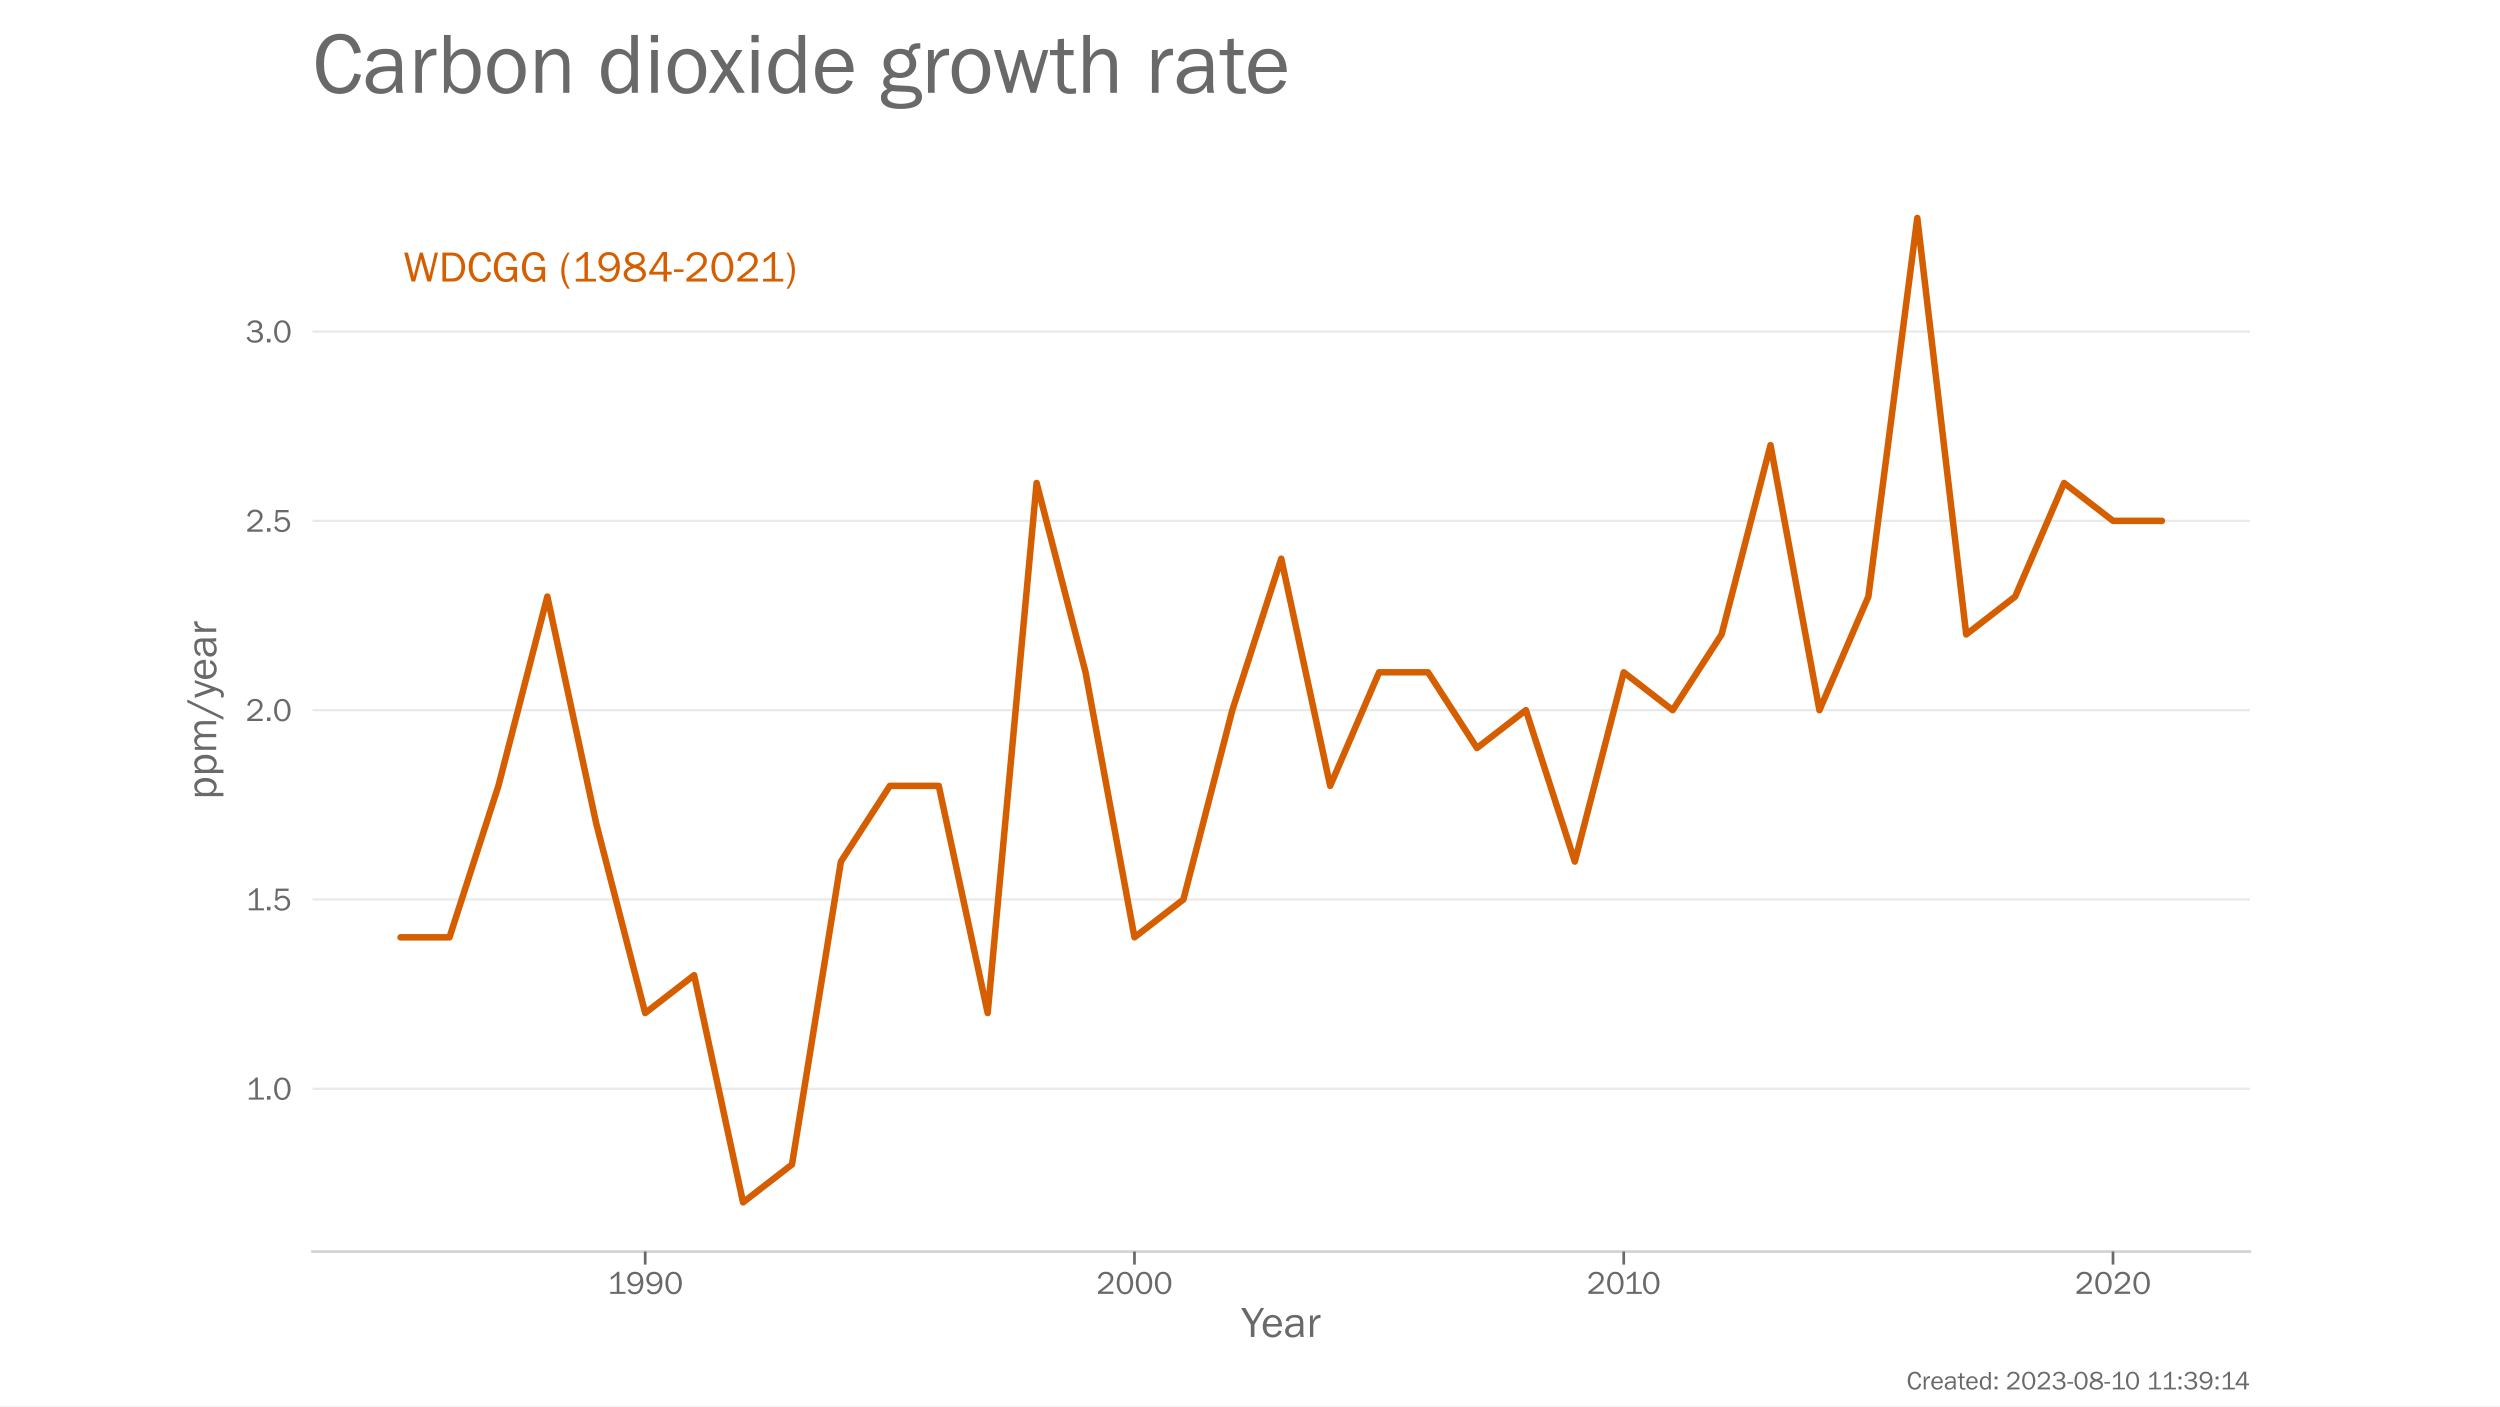
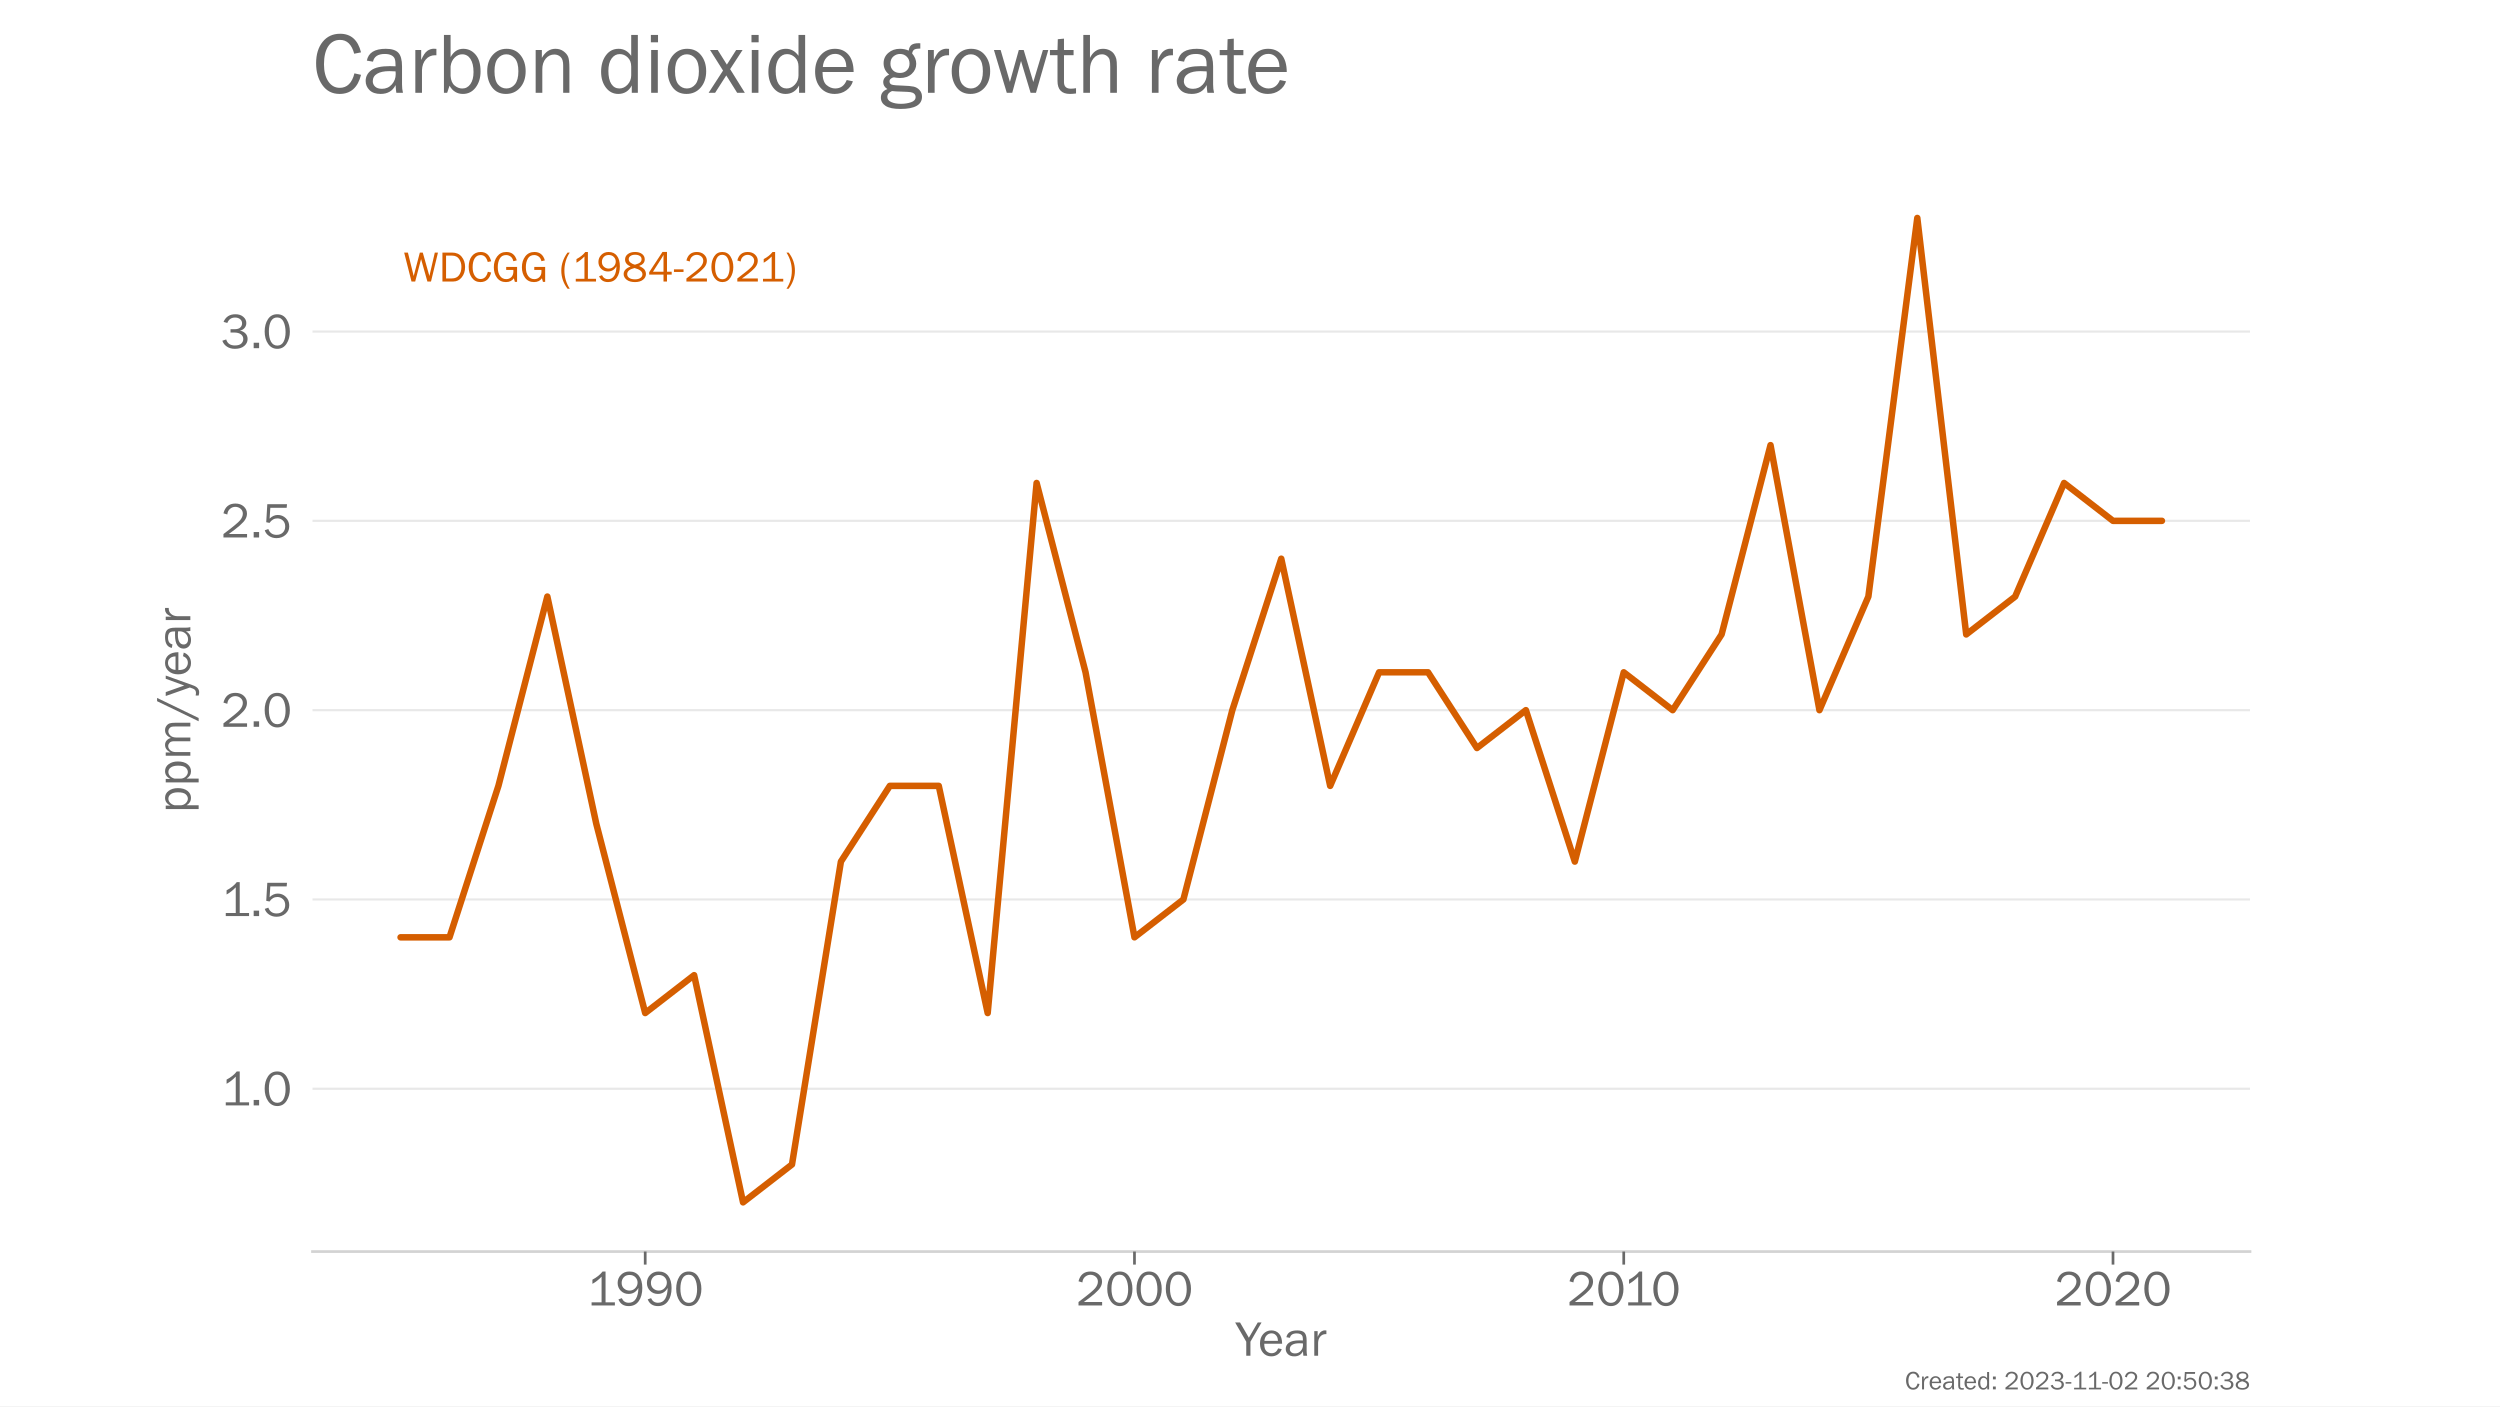
<svg xmlns="http://www.w3.org/2000/svg" xmlns:xlink="http://www.w3.org/1999/xlink" height="648pt" version="1.1" viewBox="0 0 1152 648" width="1152pt">
  <defs>
    <style type="text/css">*{stroke-linecap:butt;stroke-linejoin:round;}</style>
  </defs>
  <g id="figure_1">
    <g id="patch_1">
      <path d="M 0 648  L 1152 648  L 1152 0  L 0 0  z " style="fill:#ffffff;" />
    </g>
    <g id="axes_1">
      <g id="patch_2">
        <path d="M 144 576.72  L 1036.8 576.72  L 1036.8 77.76  L 144 77.76  z " style="fill:none;" />
      </g>
      <g id="patch_3">
        <path d="M 144 576.72  L 1036.8 576.72  " style="fill:none;stroke:#d3d3d3;stroke-linecap:square;stroke-linejoin:miter;stroke-width:1.25;" />
      </g>
      <g id="matplotlib.axis_1">
        <g id="xtick_1">
          <g id="line2d_1">
            <defs>
-               <path d="M 0 0  L 0 6  " id="m6c7026ddde" style="stroke:#696969;stroke-width:1.25;" />
+               <path d="M 0 0  L 0 6  " id="m2fbeb060cd" style="stroke:#696969;stroke-width:1.25;" />
            </defs>
            <g>
-               <use style="fill:#696969;stroke:#696969;stroke-width:1.25;" x="297.309" xlink:href="#m6c7026ddde" y="576.72" />
+               <use style="fill:#696969;stroke:#696969;stroke-width:1.25;" x="297.309" xlink:href="#m2fbeb060cd" y="576.72" />
            </g>
          </g>
          <g id="text_1">
-             <g style="fill:#696969;" transform="translate(279.82 596.2184)scale(0.15 -0.15)">
+             <g style="fill:#696969;" transform="translate(270.4925 601.5509)scale(0.23 -0.23)">
              <defs>
                <path d="M 55.859 6.203  L 55.859 0  L 9.188 0  L 9.188 6.203  L 29.203 6.203  L 29.203 57.672  Q 20.359 48.438 10.844 43.266  L 10.844 51.656  Q 23.969 58.547 31.203 68.016  L 37.156 68.016  L 37.156 6.203  z " id="FranklinGothic-Book-49" />
                <path d="M 5.719 12.156  L 12.406 14.594  Q 16.547 5.375 26.375 5.375  Q 35.891 5.375 40.703 13.375  Q 45.516 21.391 45.656 35.109  Q 39.109 23.094 25.984 23.094  Q 16.703 23.094 10.406 29.422  Q 4.109 35.75 4.109 45.062  Q 4.109 54.547 10.719 61.281  Q 17.328 68.016 27.594 68.016  Q 40.141 68.016 46.828 59.203  Q 53.516 50.391 53.516 34.969  Q 53.516 18.75 46.438 8.719  Q 39.359 -1.312 26.266 -1.312  Q 10.984 -1.312 5.719 12.156  z M 27.828 29.781  Q 34.719 29.781 39.375 34.594  Q 44.047 39.406 44.047 45.844  Q 44.047 52.094 39.625 56.578  Q 35.203 61.078 27.984 61.078  Q 20.656 61.078 16.406 56.469  Q 12.156 51.859 12.156 45.219  Q 12.156 38.094 16.859 33.938  Q 21.578 29.781 27.828 29.781  z " id="FranklinGothic-Book-57" />
                <path d="M 29.391 -1.312  Q 17.875 -1.312 10.984 8.672  Q 4.109 18.656 4.109 33.453  Q 4.109 48 10.641 58  Q 17.188 68.016 29.156 68.016  Q 41.656 68.016 48.125 57.562  Q 54.594 47.125 54.594 33.062  Q 54.594 19.281 47.953 8.984  Q 41.312 -1.312 29.391 -1.312  z M 29.438 5.219  Q 37.891 5.219 41.938 12.859  Q 46 20.516 46 32.078  Q 46 44.734 41.844 53.125  Q 37.703 61.531 29.047 61.531  Q 20.703 61.531 16.625 53.859  Q 12.547 46.188 12.547 33.688  Q 12.547 20.703 16.844 12.953  Q 21.141 5.219 29.438 5.219  z " id="FranklinGothic-Book-48" />
              </defs>
              <use xlink:href="#FranklinGothic-Book-49" />
              <use x="57.268" xlink:href="#FranklinGothic-Book-57" />
              <use x="115.91" xlink:href="#FranklinGothic-Book-57" />
              <use x="174.553" xlink:href="#FranklinGothic-Book-48" />
            </g>
          </g>
        </g>
        <g id="xtick_2">
          <g id="line2d_2">
            <g>
-               <use style="fill:#696969;stroke:#696969;stroke-width:1.25;" x="522.764" xlink:href="#m6c7026ddde" y="576.72" />
+               <use style="fill:#696969;stroke:#696969;stroke-width:1.25;" x="522.764" xlink:href="#m2fbeb060cd" y="576.72" />
            </g>
          </g>
          <g id="text_2">
-             <g style="fill:#696969;" transform="translate(505.1714 596.2184)scale(0.15 -0.15)">
+             <g style="fill:#696969;" transform="translate(495.7889 601.5509)scale(0.23 -0.23)">
              <defs>
                <path d="M 52.484 6.938  L 52.484 0  L 5.172 0  L 5.172 6.938  Q 33.203 27.938 38.594 34.594  Q 44 41.266 44 47.797  Q 44 53.906 39.453 57.656  Q 34.906 61.422 29 61.422  Q 22.906 61.422 18.219 57.297  Q 13.531 53.172 12.938 46.094  L 5.172 48.438  Q 10.062 68.016 29.109 68.016  Q 39.406 68.016 45.844 62.156  Q 52.297 56.297 52.297 47.859  Q 52.297 42.047 49.234 36.672  Q 46.188 31.297 37.688 23.828  Q 29.203 16.359 15.719 6.938  z " id="FranklinGothic-Book-50" />
              </defs>
              <use xlink:href="#FranklinGothic-Book-50" />
              <use x="58.643" xlink:href="#FranklinGothic-Book-48" />
              <use x="117.285" xlink:href="#FranklinGothic-Book-48" />
              <use x="175.928" xlink:href="#FranklinGothic-Book-48" />
            </g>
          </g>
        </g>
        <g id="xtick_3">
          <g id="line2d_3">
            <g>
-               <use style="fill:#696969;stroke:#696969;stroke-width:1.25;" x="748.218" xlink:href="#m6c7026ddde" y="576.72" />
+               <use style="fill:#696969;stroke:#696969;stroke-width:1.25;" x="748.218" xlink:href="#m2fbeb060cd" y="576.72" />
            </g>
          </g>
          <g id="text_3">
-             <g style="fill:#696969;" transform="translate(731.151 596.2184)scale(0.15 -0.15)">
+             <g style="fill:#696969;" transform="translate(722.0485 601.5509)scale(0.23 -0.23)">
              <use xlink:href="#FranklinGothic-Book-50" />
              <use x="58.643" xlink:href="#FranklinGothic-Book-48" />
              <use x="113.535" xlink:href="#FranklinGothic-Book-49" />
              <use x="168.928" xlink:href="#FranklinGothic-Book-48" />
            </g>
          </g>
        </g>
        <g id="xtick_4">
          <g id="line2d_4">
            <g>
-               <use style="fill:#696969;stroke:#696969;stroke-width:1.25;" x="973.673" xlink:href="#m6c7026ddde" y="576.72" />
+               <use style="fill:#696969;stroke:#696969;stroke-width:1.25;" x="973.673" xlink:href="#m2fbeb060cd" y="576.72" />
            </g>
          </g>
          <g id="text_4">
-             <g style="fill:#696969;" transform="translate(956.0805 596.2184)scale(0.15 -0.15)">
+             <g style="fill:#696969;" transform="translate(946.698 601.5509)scale(0.23 -0.23)">
              <use xlink:href="#FranklinGothic-Book-50" />
              <use x="58.643" xlink:href="#FranklinGothic-Book-48" />
              <use x="117.285" xlink:href="#FranklinGothic-Book-50" />
              <use x="175.928" xlink:href="#FranklinGothic-Book-48" />
            </g>
          </g>
        </g>
        <g id="text_5">
-           <g style="fill:#696969;" transform="translate(572.1094 616.0481)scale(0.2 -0.2)">
+           <g style="fill:#696969;" transform="translate(569.3658 624.7128)scale(0.23 -0.23)">
            <defs>
              <path d="M 52 66.656  L 29.688 28.031  L 29.688 0  L 21.344 0  L 21.344 28.031  L -0.984 66.656  L 8.844 66.656  L 26.562 35.984  L 44.391 66.656  z " id="FranklinGothic-Book-89" />
              <path d="M 40.234 14.703  L 47.359 13.234  Q 45.406 6.938 39.734 2.812  Q 34.078 -1.312 26.422 -1.312  Q 16.312 -1.312 10.062 5.781  Q 3.812 12.891 3.812 24.422  Q 3.812 36.188 10.297 43.438  Q 16.797 50.688 26.609 50.688  Q 36.281 50.688 42.156 44  Q 48.047 37.312 48.188 23.969  L 12.359 23.969  Q 12.359 12.797 17.047 8.891  Q 21.734 4.984 26.953 4.984  Q 36.375 4.984 40.234 14.703  z M 39.797 29.688  Q 39.703 33.844 38.422 37.062  Q 37.156 40.281 34.125 42.547  Q 31.109 44.828 26.859 44.828  Q 21.141 44.828 17.156 40.719  Q 13.188 36.625 12.703 29.688  z " id="FranklinGothic-Book-101" />
              <path d="M 46.297 0  L 38.672 0  Q 38.234 2.344 37.797 8.891  Q 32.719 -1.312 20.516 -1.312  Q 12.203 -1.312 7.766 3.078  Q 3.328 7.469 3.328 13.625  Q 3.328 21.094 9.672 25.906  Q 16.016 30.719 31.25 30.719  Q 33.297 30.719 37.797 30.516  Q 37.797 36.375 36.891 38.984  Q 35.984 41.609 33.047 43.172  Q 30.125 44.734 25.344 44.734  Q 13.672 44.734 11.766 35.844  L 4.688 37.062  Q 7.281 50.688 26.469 50.688  Q 36.672 50.688 40.938 46.172  Q 45.219 41.656 45.219 30.516  L 45.219 9.578  Q 45.219 4.344 46.297 0  z M 37.797 24.656  Q 33.109 24.953 30.672 24.953  Q 21.578 24.953 16.547 21.969  Q 11.531 19 11.531 13.281  Q 11.531 9.672 14.234 7.125  Q 16.938 4.594 22.078 4.594  Q 29 4.594 33.469 9.625  Q 37.938 14.656 37.938 21.438  Q 37.938 22.797 37.797 24.656  z " id="FranklinGothic-Book-97" />
              <path d="M 15.328 0  L 7.672 0  L 7.672 49.312  L 14.406 49.312  L 14.406 37.797  Q 17.969 45.953 21.547 48.359  Q 25.141 50.781 28.906 50.781  Q 30.078 50.781 31.938 50.594  L 31.938 43.266  L 30.375 43.266  Q 24.031 43.266 19.828 38.531  Q 15.625 33.797 15.328 26.078  z " id="FranklinGothic-Book-114" />
            </defs>
            <use xlink:href="#FranklinGothic-Book-89" />
            <use x="45.025" xlink:href="#FranklinGothic-Book-101" />
            <use x="97.076" xlink:href="#FranklinGothic-Book-97" />
            <use x="149.957" xlink:href="#FranklinGothic-Book-114" />
          </g>
        </g>
      </g>
      <g id="matplotlib.axis_2">
        <g id="ytick_1">
          <g id="line2d_5">
-             <path clip-path="url(#pec2e28d13a)" d="M 144 501.702  L 1036.8 501.702  " style="fill:none;stroke:#d3d3d3;stroke-linecap:round;stroke-opacity:0.5;" />
+             <path clip-path="url(#p2832583b76)" d="M 144 501.702  L 1036.8 501.702  " style="fill:none;stroke:#d3d3d3;stroke-linecap:round;stroke-opacity:0.5;" />
          </g>
          <g id="text_6">
-             <g style="fill:#696969;" transform="translate(113.2516 506.7008)scale(0.15 -0.15)">
+             <g style="fill:#696969;" transform="translate(101.9191 509.367)scale(0.23 -0.23)">
              <defs>
                <path d="M 17.969 10.938  L 17.969 0  L 7.078 0  L 7.078 10.938  z " id="FranklinGothic-Book-46" />
              </defs>
              <use xlink:href="#FranklinGothic-Book-49" />
              <use x="58.018" xlink:href="#FranklinGothic-Book-46" />
              <use x="83.018" xlink:href="#FranklinGothic-Book-48" />
            </g>
          </g>
        </g>
        <g id="ytick_2">
          <g id="line2d_6">
-             <path clip-path="url(#pec2e28d13a)" d="M 144 414.471  L 1036.8 414.471  " style="fill:none;stroke:#d3d3d3;stroke-linecap:round;stroke-opacity:0.5;" />
+             <path clip-path="url(#p2832583b76)" d="M 144 414.471  L 1036.8 414.471  " style="fill:none;stroke:#d3d3d3;stroke-linecap:round;stroke-opacity:0.5;" />
          </g>
          <g id="text_7">
-             <g style="fill:#696969;" transform="translate(113.2516 419.47)scale(0.15 -0.15)">
+             <g style="fill:#696969;" transform="translate(101.9191 422.1362)scale(0.23 -0.23)">
              <defs>
                <path d="M 48.875 66.656  L 48.188 59.469  L 15.438 59.469  L 14.016 37.844  Q 21.438 45.125 30.328 45.125  Q 39.703 45.125 46.516 38.625  Q 53.328 32.125 53.328 22.016  Q 53.328 11.766 45.922 5.219  Q 38.531 -1.312 27.828 -1.312  Q 19.438 -1.312 12.891 3.078  Q 6.344 7.469 4.297 14.453  L 11.422 16.891  Q 15.828 5.281 27.938 5.281  Q 35.891 5.281 40.578 9.984  Q 45.266 14.703 45.266 22.016  Q 45.266 29.688 40.625 33.984  Q 35.984 38.281 29.5 38.281  Q 20.016 38.281 13.812 29.203  L 7.234 30.609  L 9.375 66.656  z " id="FranklinGothic-Book-53" />
              </defs>
              <use xlink:href="#FranklinGothic-Book-49" />
              <use x="58.018" xlink:href="#FranklinGothic-Book-46" />
              <use x="83.018" xlink:href="#FranklinGothic-Book-53" />
            </g>
          </g>
        </g>
        <g id="ytick_3">
          <g id="line2d_7">
-             <path clip-path="url(#pec2e28d13a)" d="M 144 327.24  L 1036.8 327.24  " style="fill:none;stroke:#d3d3d3;stroke-linecap:round;stroke-opacity:0.5;" />
+             <path clip-path="url(#p2832583b76)" d="M 144 327.24  L 1036.8 327.24  " style="fill:none;stroke:#d3d3d3;stroke-linecap:round;stroke-opacity:0.5;" />
          </g>
          <g id="text_8">
-             <g style="fill:#696969;" transform="translate(113.1578 332.2392)scale(0.15 -0.15)">
+             <g style="fill:#696969;" transform="translate(101.7753 334.9055)scale(0.23 -0.23)">
              <use xlink:href="#FranklinGothic-Book-50" />
              <use x="58.643" xlink:href="#FranklinGothic-Book-46" />
              <use x="83.643" xlink:href="#FranklinGothic-Book-48" />
            </g>
          </g>
        </g>
        <g id="ytick_4">
          <g id="line2d_8">
-             <path clip-path="url(#pec2e28d13a)" d="M 144 240.009  L 1036.8 240.009  " style="fill:none;stroke:#d3d3d3;stroke-linecap:round;stroke-opacity:0.5;" />
+             <path clip-path="url(#p2832583b76)" d="M 144 240.009  L 1036.8 240.009  " style="fill:none;stroke:#d3d3d3;stroke-linecap:round;stroke-opacity:0.5;" />
          </g>
          <g id="text_9">
-             <g style="fill:#696969;" transform="translate(113.1578 245.0085)scale(0.15 -0.15)">
+             <g style="fill:#696969;" transform="translate(101.7753 247.6747)scale(0.23 -0.23)">
              <use xlink:href="#FranklinGothic-Book-50" />
              <use x="58.643" xlink:href="#FranklinGothic-Book-46" />
              <use x="83.643" xlink:href="#FranklinGothic-Book-53" />
            </g>
          </g>
        </g>
        <g id="ytick_5">
          <g id="line2d_9">
-             <path clip-path="url(#pec2e28d13a)" d="M 144 152.778  L 1036.8 152.778  " style="fill:none;stroke:#d3d3d3;stroke-linecap:round;stroke-opacity:0.5;" />
+             <path clip-path="url(#p2832583b76)" d="M 144 152.778  L 1036.8 152.778  " style="fill:none;stroke:#d3d3d3;stroke-linecap:round;stroke-opacity:0.5;" />
          </g>
          <g id="text_10">
-             <g style="fill:#696969;" transform="translate(113.1578 157.7777)scale(0.15 -0.15)">
+             <g style="fill:#696969;" transform="translate(101.7753 160.4439)scale(0.23 -0.23)">
              <defs>
                <path d="M 19.344 31.344  L 19.344 37.984  L 26.953 37.984  Q 35.297 37.984 38.891 41.406  Q 42.484 44.828 42.484 49.703  Q 42.484 55.078 38.469 58.219  Q 34.469 61.375 28.422 61.375  Q 17.188 61.375 12.891 50.531  L 5.375 52.688  Q 11.812 68.016 29.203 68.016  Q 38.969 68.016 44.969 62.812  Q 50.984 57.625 50.984 50.297  Q 50.984 44.625 47.359 40.406  Q 43.75 36.188 38.094 35.109  Q 44.438 34.188 49 29.781  Q 53.562 25.391 53.562 18.406  Q 53.562 10.062 46.766 4.375  Q 39.984 -1.312 28.172 -1.312  Q 18.797 -1.312 12.125 3.125  Q 5.469 7.562 2.938 14.938  L 10.688 17.531  Q 14.203 5.469 28.031 5.469  Q 37.016 5.469 40.938 9.297  Q 44.875 13.141 44.875 18.453  Q 44.875 24.219 40.156 27.781  Q 35.453 31.344 26.953 31.344  z " id="FranklinGothic-Book-51" />
              </defs>
              <use xlink:href="#FranklinGothic-Book-51" />
              <use x="58.643" xlink:href="#FranklinGothic-Book-46" />
              <use x="83.643" xlink:href="#FranklinGothic-Book-48" />
            </g>
          </g>
        </g>
        <g id="text_11">
-           <g style="fill:#696969;" transform="translate(99.62344 368.4041)rotate(-90)scale(0.2 -0.2)">
+           <g style="fill:#696969;" transform="translate(87.71078 374.5787)rotate(-90)scale(0.23 -0.23)">
            <defs>
              <path d="M 15.328 -16.656  L 7.672 -16.656  L 7.672 49.312  L 14.547 49.312  L 14.547 39.75  Q 19.781 50.688 30.125 50.688  Q 38.875 50.688 44.234 43.375  Q 49.609 36.078 49.609 24.906  Q 49.609 12.844 44.094 5.766  Q 38.578 -1.312 29.938 -1.312  Q 20.656 -1.312 15.328 7.516  z M 15.328 31.781  L 15.328 17.922  Q 16.062 12.312 20.062 8.641  Q 24.078 4.984 28.422 4.984  Q 33.453 4.984 37.328 9.375  Q 41.219 13.766 41.219 24.562  Q 41.219 33.891 37.703 38.938  Q 34.188 44 28.375 44  Q 23.781 44 20.141 40.422  Q 16.5 36.859 15.328 31.781  z " id="FranklinGothic-Book-112" />
              <path d="M 73.734 0  L 66.266 0  L 66.266 30.672  Q 66.266 35.406 65.594 37.766  Q 64.938 40.141 62.391 42.109  Q 59.859 44.094 56.688 44.094  Q 52.297 44.094 48.219 40.062  Q 44.141 36.031 44.141 27.781  L 44.141 0  L 36.719 0  L 36.719 32.469  Q 36.719 38.969 33.609 41.656  Q 30.516 44.344 27.094 44.344  Q 22.219 44.344 18.594 40.141  Q 14.984 35.938 14.984 29.5  L 14.984 0  L 7.672 0  L 7.672 49.312  L 14.266 49.312  L 14.266 39.844  Q 19.781 50.688 29.438 50.688  Q 34.766 50.688 38.469 47.219  Q 42.188 43.75 43.266 38.875  Q 48.344 50.688 58.844 50.688  Q 63.875 50.688 67.656 47.797  Q 71.438 44.922 72.578 41.188  Q 73.734 37.453 73.734 30.672  z " id="FranklinGothic-Book-109" />
              <path d="M 1.859 -16.656  L -4.688 -16.656  L 35.547 66.656  L 42.094 66.656  z " id="FranklinGothic-Book-47" />
              <path d="M 41.5 49.312  L 21.734 -5.766  Q 17.438 -17.672 8.016 -17.672  Q 5.031 -17.672 1.422 -16.656  L 1.422 -10.641  Q 4.391 -11.328 6.547 -11.328  Q 10.203 -11.328 12.672 -9.219  Q 15.141 -7.125 17.578 0.922  L 0.531 49.312  L 8.344 49.312  L 21.531 12.25  L 35.062 49.312  z " id="FranklinGothic-Book-121" />
            </defs>
            <use xlink:href="#FranklinGothic-Book-112" />
            <use x="53.418" xlink:href="#FranklinGothic-Book-112" />
            <use x="106.836" xlink:href="#FranklinGothic-Book-109" />
            <use x="188.232" xlink:href="#FranklinGothic-Book-47" />
            <use x="233.643" xlink:href="#FranklinGothic-Book-121" />
            <use x="273.771" xlink:href="#FranklinGothic-Book-101" />
            <use x="325.822" xlink:href="#FranklinGothic-Book-97" />
            <use x="378.703" xlink:href="#FranklinGothic-Book-114" />
          </g>
        </g>
      </g>
      <g id="text_12">
        <g style="fill:#696969;" transform="translate(144 42.76)scale(0.4 -0.4)">
          <defs>
            <path d="M 48.297 22.406  L 55.906 20.703  Q 50.438 -1.312 31.203 -1.312  Q 18.562 -1.312 11.359 8.891  Q 4.156 19.094 4.156 33.984  Q 4.156 49.359 11.672 58.688  Q 19.188 68.016 31.844 68.016  Q 50.594 68.016 55.906 46.578  L 48.047 45.016  Q 43.75 60.938 31.781 60.938  Q 22.953 60.938 18.094 53.531  Q 13.234 46.141 13.234 32.766  Q 13.234 20.516 18.203 13.109  Q 23.188 5.719 31.391 5.719  Q 44.141 5.719 48.297 22.406  z " id="FranklinGothic-Book-67" />
            <path d="M 11.375 0  L 7.672 0  L 7.672 66.656  L 15.328 66.656  L 15.328 41.109  Q 20.609 50.688 29.891 50.688  Q 38.375 50.688 44.109 44  Q 49.859 37.312 49.859 24.562  Q 49.859 13.578 44.219 6.125  Q 38.578 -1.312 29.547 -1.312  Q 19.484 -1.312 14.109 8.156  z M 15.328 19.344  Q 15.875 11.766 20 8.344  Q 24.125 4.938 28.719 4.938  Q 34.578 4.938 38.156 10.016  Q 41.75 15.094 41.75 23.922  Q 41.75 33.453 38.281 38.891  Q 34.812 44.344 28.656 44.344  Q 23.828 44.344 19.938 40.453  Q 16.062 36.578 15.328 30.422  z " id="FranklinGothic-Book-98" />
            <path d="M 25.344 -1.312  Q 15.188 -1.312 9.5 6.203  Q 3.812 13.719 3.812 24.859  Q 3.812 36.625 10.203 43.656  Q 16.609 50.688 26.125 50.688  Q 36.328 50.688 42.203 43.281  Q 48.094 35.891 48.094 24.812  Q 48.094 13.281 41.75 5.984  Q 35.406 -1.312 25.344 -1.312  z M 25.922 4.984  Q 31.781 4.984 35.734 9.812  Q 39.703 14.656 39.703 24.859  Q 39.703 35.109 35.547 39.719  Q 31.391 44.344 25.828 44.344  Q 20.125 44.344 16.156 39.672  Q 12.203 35.016 12.203 24.906  Q 12.203 14.203 16.156 9.594  Q 20.125 4.984 25.922 4.984  z " id="FranklinGothic-Book-111" />
            <path d="M 46.531 0  L 39.359 0  L 39.359 31.688  Q 39.359 38.531 36.375 41.312  Q 33.406 44.094 29.156 44.094  Q 23.297 44.094 19.312 39.406  Q 15.328 34.719 15.328 27.047  L 15.328 0  L 7.672 0  L 7.672 49.312  L 14.797 49.312  L 14.797 40.234  Q 20.797 50.688 30.375 50.688  Q 35.891 50.688 39.766 47.828  Q 43.656 44.969 45.094 41.406  Q 46.531 37.844 46.531 28.516  z " id="FranklinGothic-Book-110" />
            <path id="FranklinGothic-Book-32" />
            <path d="M 46.188 66.656  L 46.188 0  L 39.203 0  L 39.203 8.453  Q 34.031 -1.312 23.641 -1.312  Q 14.984 -1.312 9.422 5.938  Q 3.859 13.188 3.859 24.266  Q 3.859 35.594 9.375 43.141  Q 14.891 50.688 24.031 50.688  Q 32.906 50.688 38.531 42.578  L 38.531 66.656  z M 38.531 30.281  Q 38.531 36.766 34.562 40.672  Q 30.609 44.578 25.344 44.578  Q 19.625 44.578 15.938 39.5  Q 12.25 34.422 12.25 25.25  Q 12.25 15.328 15.641 10.156  Q 19.047 4.984 24.953 4.984  Q 30.328 4.984 34.422 9.469  Q 38.531 13.969 38.531 20.016  z " id="FranklinGothic-Book-100" />
            <path d="M 15.578 66.656  L 15.578 58.156  L 7.328 58.156  L 7.328 66.656  z M 15.328 49.312  L 15.328 0  L 7.672 0  L 7.672 49.312  z " id="FranklinGothic-Book-105" />
            <path d="M 42.047 0  L 33.203 0  L 20.656 20.016  L 7.812 0  L 0.344 0  L 16.938 25.594  L 1.953 49.312  L 10.797 49.312  L 21.344 32.469  L 32.078 49.312  L 39.453 49.312  L 25.094 27.25  z " id="FranklinGothic-Book-120" />
            <path d="M 47.953 57.031  L 47.953 50.922  Q 42.672 50.922 40.891 49.703  Q 39.109 48.484 38.531 45.312  Q 43.266 39.844 43.266 33.406  Q 43.266 26.656 38.109 21.828  Q 32.953 17 24.266 17  Q 22.312 17 20.906 17.281  Q 18.219 17.828 17.531 17.828  Q 16.219 17.828 14.359 16.531  Q 12.5 15.234 12.5 13.188  Q 12.5 10.25 15.188 9.375  Q 17.875 8.5 27.828 8.25  Q 36.281 8.016 40.312 7.109  Q 44.344 6.203 47.125 3.094  Q 49.906 0 49.906 -4.5  Q 49.906 -18.609 25.094 -18.609  Q 13.328 -18.609 7.938 -15.062  Q 2.547 -11.531 2.547 -5.609  Q 2.547 1.562 10.062 4.25  Q 5.219 7.422 5.219 12.203  Q 5.219 17.922 12.062 20.953  Q 5.672 26.125 5.672 33.984  Q 5.672 41.312 11.141 46  Q 16.609 50.688 24.469 50.688  Q 30.031 50.688 34.578 48.578  Q 35.297 53.422 37.953 55.266  Q 40.625 57.125 46.047 57.125  Q 46.578 57.125 47.953 57.031  z M 24.516 22.859  Q 29.391 22.859 32.469 25.859  Q 35.547 28.859 35.547 33.641  Q 35.547 38.531 32.344 41.625  Q 29.156 44.734 24.609 44.734  Q 20.266 44.734 16.891 41.828  Q 13.531 38.922 13.531 33.547  Q 13.531 28.766 16.547 25.812  Q 19.578 22.859 24.516 22.859  z M 15.328 2  Q 9.969 -0.344 9.969 -4.781  Q 9.969 -8.547 14.375 -10.625  Q 18.797 -12.703 25.641 -12.703  Q 31.984 -12.703 37.25 -10.906  Q 42.531 -9.125 42.531 -4.891  Q 42.531 -2.594 40.969 -1.125  Q 39.406 0.344 36.688 0.734  Q 33.984 1.125 27.25 1.312  Q 19.188 1.516 15.328 2  z " id="FranklinGothic-Book-103" />
            <path d="M 64.5 49.312  L 50.297 0  L 44.094 0  L 33.062 36.625  L 22.953 0  L 16.656 0  L 1.859 49.312  L 9.578 49.312  L 20.266 12.547  L 30.516 49.312  L 36.141 49.312  L 47.219 12.406  L 58.297 49.312  z " id="FranklinGothic-Book-119" />
            <path d="M 30.031 5.281  L 30.031 -0.781  Q 25.984 -1.312 23 -1.312  Q 8.688 -1.312 8.688 13.625  L 8.688 43.312  L -0.047 43.312  L -0.047 49.312  L 8.688 49.312  L 9.031 61.719  L 16.156 62.406  L 16.156 49.312  L 27.203 49.312  L 27.203 43.312  L 16.156 43.312  L 16.156 12.359  Q 16.156 4.734 24.078 4.734  Q 26.703 4.734 30.031 5.281  z " id="FranklinGothic-Book-116" />
            <path d="M 46.344 0  L 38.672 0  L 38.672 29.938  Q 38.672 35.203 38.016 37.844  Q 37.359 40.484 34.891 42.406  Q 32.422 44.344 29.203 44.344  Q 23.297 44.344 19.312 39.5  Q 15.328 34.672 15.328 26.562  L 15.328 0  L 7.672 0  L 7.672 66.656  L 15.328 66.656  L 15.328 40.234  Q 20.562 50.688 30.281 50.688  Q 34.625 50.688 38.016 48.969  Q 41.406 47.266 43.203 44.484  Q 45.016 41.703 45.672 38.984  Q 46.344 36.281 46.344 29.938  z " id="FranklinGothic-Book-104" />
          </defs>
          <use xlink:href="#FranklinGothic-Book-67" />
          <use x="57.91" xlink:href="#FranklinGothic-Book-97" />
          <use x="110.791" xlink:href="#FranklinGothic-Book-114" />
          <use x="143.75" xlink:href="#FranklinGothic-Book-98" />
          <use x="197.461" xlink:href="#FranklinGothic-Book-111" />
          <use x="249.414" xlink:href="#FranklinGothic-Book-110" />
          <use x="303.613" xlink:href="#FranklinGothic-Book-32" />
          <use x="328.613" xlink:href="#FranklinGothic-Book-100" />
          <use x="382.471" xlink:href="#FranklinGothic-Book-105" />
          <use x="405.42" xlink:href="#FranklinGothic-Book-111" />
          <use x="455.998" xlink:href="#FranklinGothic-Book-120" />
          <use x="498.381" xlink:href="#FranklinGothic-Book-105" />
          <use x="521.33" xlink:href="#FranklinGothic-Book-100" />
          <use x="575.188" xlink:href="#FranklinGothic-Book-101" />
          <use x="627.238" xlink:href="#FranklinGothic-Book-32" />
          <use x="652.238" xlink:href="#FranklinGothic-Book-103" />
          <use x="701.359" xlink:href="#FranklinGothic-Book-114" />
          <use x="732.568" xlink:href="#FranklinGothic-Book-111" />
          <use x="783.146" xlink:href="#FranklinGothic-Book-119" />
          <use x="849.553" xlink:href="#FranklinGothic-Book-116" />
          <use x="880.314" xlink:href="#FranklinGothic-Book-104" />
          <use x="934.318" xlink:href="#FranklinGothic-Book-32" />
          <use x="959.318" xlink:href="#FranklinGothic-Book-114" />
          <use x="992.277" xlink:href="#FranklinGothic-Book-97" />
          <use x="1045.158" xlink:href="#FranklinGothic-Book-116" />
          <use x="1074.17" xlink:href="#FranklinGothic-Book-101" />
        </g>
      </g>
      <g id="legend_1">
        <g id="line2d_10" />
        <g id="text_13">
          <g style="fill:#d55e00;" transform="translate(185.856 129.7184)scale(0.2 -0.2)">
            <defs>
              <path d="M 79.828 66.656  L 63.766 0  L 55.422 0  L 40.875 51.703  L 27.344 0  L 18.797 0  L 1.906 66.656  L 10.547 66.656  L 23.875 12.641  L 38.031 66.656  L 44.781 66.656  L 60.062 12.641  L 72.516 66.656  z " id="FranklinGothic-Book-87" />
              <path d="M 8.344 0  L 8.344 66.656  L 30.719 66.656  Q 44.828 66.656 52.688 57.031  Q 60.547 47.406 60.547 33.5  Q 60.547 19.391 52.875 9.688  Q 45.219 0 33.453 0  z M 16.703 7.078  L 30.219 7.078  Q 40.969 7.078 46.531 14.5  Q 52.094 21.922 52.094 34.078  Q 52.094 43.953 46.797 51.812  Q 41.5 59.672 30.219 59.672  L 16.703 59.672  z " id="FranklinGothic-Book-68" />
              <path d="M 57.719 33.594  L 57.719 -0.875  L 52.594 -0.875  L 50.297 7.469  Q 44.141 -1.312 31.984 -1.312  Q 18.797 -1.312 11.469 8.594  Q 4.156 18.5 4.156 32.672  Q 4.156 47.797 11.906 57.906  Q 19.672 68.016 33.016 68.016  Q 51.422 68.016 57.031 48.688  L 49.125 46.781  Q 47.406 54.203 42.719 57.562  Q 38.031 60.938 32.469 60.938  Q 22.609 60.938 17.922 52.969  Q 13.234 45.016 13.234 33.016  Q 13.234 20.062 18.484 12.766  Q 23.734 5.469 32.766 5.469  Q 39.797 5.469 44.5 10.125  Q 49.219 14.797 49.219 23  Q 49.219 24.516 49.125 26.609  L 32.625 26.609  L 32.625 33.594  z " id="FranklinGothic-Book-71" />
              <path d="M 24.703 -16.656  L 19.578 -16.656  Q 5.219 2.203 5.219 25.094  Q 5.219 46.969 19.578 66.656  L 24.703 66.656  Q 12.359 48.25 12.359 25  Q 12.359 2.828 24.703 -16.656  z " id="FranklinGothic-Book-40" />
              <path d="M 19.484 34.578  Q 6.844 40.094 6.844 50.594  Q 6.844 58.203 13.141 63.109  Q 19.438 68.016 29.828 68.016  Q 40.094 68.016 46.141 63.297  Q 52.203 58.594 52.203 50.984  Q 52.203 40.375 39.266 35.797  Q 49.703 30.953 52.359 26.453  Q 55.031 21.969 55.031 17.484  Q 55.031 9.469 48.219 4.078  Q 41.406 -1.312 29.734 -1.312  Q 17.281 -1.312 10.438 4.172  Q 3.609 9.672 3.609 17.234  Q 3.609 28.516 19.484 34.578  z M 29.594 38.719  Q 37.984 40.969 41.453 43.891  Q 44.922 46.828 44.922 51.219  Q 44.922 56.344 40.797 59  Q 36.672 61.672 29.938 61.672  Q 23.484 61.672 19.375 58.859  Q 15.281 56.062 15.281 51.312  Q 15.281 46.625 19.844 43.203  Q 24.422 39.797 29.594 38.719  z M 28.656 31.062  Q 11.766 27.047 11.766 16.938  Q 11.766 11.672 16.375 8.328  Q 21 4.984 29.984 4.984  Q 37.594 4.984 42.234 8.25  Q 46.875 11.531 46.875 16.609  Q 46.875 26.312 28.656 31.062  z " id="FranklinGothic-Book-56" />
              <path d="M 44.094 0  L 36.031 0  L 36.031 15.875  L 3.078 15.875  L 3.078 21.484  L 33.641 68.062  L 44.094 68.062  L 44.094 22.469  L 54.891 22.469  L 54.891 15.875  L 44.094 15.875  z M 36.031 22.469  L 36.031 54  Q 36.031 57.422 36.188 61.375  Q 34.078 57.516 32.562 55.125  L 11.766 22.469  z " id="FranklinGothic-Book-52" />
              <path d="M 23.531 27.984  L 23.531 22.016  L 1.469 22.016  L 1.469 27.984  z " id="FranklinGothic-Book-45" />
              <path d="M 4.641 66.656  L 9.719 66.656  Q 24.125 47.797 24.125 24.906  Q 24.125 3.031 9.719 -16.656  L 4.641 -16.656  Q 17 1.766 17 25  Q 17 47.172 4.641 66.656  z " id="FranklinGothic-Book-41" />
            </defs>
            <use xlink:href="#FranklinGothic-Book-87" />
            <use x="81.738" xlink:href="#FranklinGothic-Book-68" />
            <use x="146.436" xlink:href="#FranklinGothic-Book-67" />
            <use x="204.346" xlink:href="#FranklinGothic-Book-71" />
            <use x="269.043" xlink:href="#FranklinGothic-Book-71" />
            <use x="333.74" xlink:href="#FranklinGothic-Book-32" />
            <use x="358.74" xlink:href="#FranklinGothic-Book-40" />
            <use x="388.086" xlink:href="#FranklinGothic-Book-49" />
            <use x="445.354" xlink:href="#FranklinGothic-Book-57" />
            <use x="503.996" xlink:href="#FranklinGothic-Book-56" />
            <use x="563.389" xlink:href="#FranklinGothic-Book-52" />
            <use x="622.031" xlink:href="#FranklinGothic-Book-45" />
            <use x="647.031" xlink:href="#FranklinGothic-Book-50" />
            <use x="705.674" xlink:href="#FranklinGothic-Book-48" />
            <use x="764.316" xlink:href="#FranklinGothic-Book-50" />
            <use x="819.459" xlink:href="#FranklinGothic-Book-49" />
            <use x="878.102" xlink:href="#FranklinGothic-Book-41" />
          </g>
        </g>
      </g>
      <g id="line2d_11">
-         <path clip-path="url(#pec2e28d13a)" d="M 184.582 431.917  L 207.127 431.917  L 229.673 362.132  L 252.218 274.902  L 274.764 379.578  L 297.309 466.809  L 319.855 449.363  L 342.4 554.04  L 364.945 536.594  L 387.491 397.025  L 410.036 362.132  L 432.582 362.132  L 455.127 466.809  L 477.673 222.563  L 500.218 309.794  L 522.764 431.917  L 545.309 414.471  L 567.855 327.24  L 590.4 257.455  L 612.945 362.132  L 635.491 309.794  L 658.036 309.794  L 680.582 344.686  L 703.127 327.24  L 725.673 397.025  L 748.218 309.794  L 770.764 327.24  L 793.309 292.348  L 815.855 205.117  L 838.4 327.24  L 860.945 274.902  L 883.491 100.44  L 906.036 292.348  L 928.582 274.902  L 951.127 222.563  L 973.673 240.009  L 996.218 240.009  " style="fill:none;stroke:#d55e00;stroke-linecap:round;stroke-width:3;" />
+         <path clip-path="url(#p2832583b76)" d="M 184.582 431.917  L 207.127 431.917  L 229.673 362.132  L 252.218 274.902  L 274.764 379.578  L 297.309 466.809  L 319.855 449.363  L 342.4 554.04  L 364.945 536.594  L 387.491 397.025  L 410.036 362.132  L 432.582 362.132  L 455.127 466.809  L 477.673 222.563  L 500.218 309.794  L 522.764 431.917  L 545.309 414.471  L 567.855 327.24  L 590.4 257.455  L 612.945 362.132  L 635.491 309.794  L 658.036 309.794  L 680.582 344.686  L 703.127 327.24  L 725.673 397.025  L 748.218 309.794  L 770.764 327.24  L 793.309 292.348  L 815.855 205.117  L 838.4 327.24  L 860.945 274.902  L 883.491 100.44  L 906.036 292.348  L 928.582 274.902  L 951.127 222.563  L 973.673 240.009  L 996.218 240.009  " style="fill:none;stroke:#d55e00;stroke-linecap:round;stroke-width:3;" />
      </g>
    </g>
    <g id="text_14">
      <g id="patch_4">
-         <path d="M 874.629 646.183  L 1040.76 646.183  L 1040.76 628.265  L 874.629 628.265  z " style="fill:#ffffff;stroke:#ffffff;stroke-linejoin:miter;" />
-       </g>
-       <g style="fill:#696969;" transform="translate(878.5894 640.224)scale(0.12 -0.12)">
+         <path d="M 873.849 646.183  L 1040.76 646.183  L 1040.76 628.265  L 873.849 628.265  z " style="fill:#ffffff;stroke:#ffffff;stroke-linejoin:miter;" />
+       </g>
+       <g style="fill:#696969;" transform="translate(877.8094 640.224)scale(0.12 -0.12)">
        <defs>
          <path d="M 17.969 49.312  L 17.969 38.375  L 7.078 38.375  L 7.078 49.312  z M 17.969 10.984  L 17.969 0  L 7.078 0  L 7.078 10.984  z " id="FranklinGothic-Book-58" />
        </defs>
        <use xlink:href="#FranklinGothic-Book-67" />
        <use x="57.91" xlink:href="#FranklinGothic-Book-114" />
        <use x="90.869" xlink:href="#FranklinGothic-Book-101" />
        <use x="142.92" xlink:href="#FranklinGothic-Book-97" />
        <use x="195.801" xlink:href="#FranklinGothic-Book-116" />
        <use x="224.812" xlink:href="#FranklinGothic-Book-101" />
        <use x="276.863" xlink:href="#FranklinGothic-Book-100" />
        <use x="330.721" xlink:href="#FranklinGothic-Book-58" />
        <use x="355.721" xlink:href="#FranklinGothic-Book-32" />
        <use x="380.721" xlink:href="#FranklinGothic-Book-50" />
        <use x="439.363" xlink:href="#FranklinGothic-Book-48" />
        <use x="498.006" xlink:href="#FranklinGothic-Book-50" />
        <use x="556.648" xlink:href="#FranklinGothic-Book-51" />
        <use x="615.291" xlink:href="#FranklinGothic-Book-45" />
-         <use x="640.291" xlink:href="#FranklinGothic-Book-48" />
-         <use x="698.934" xlink:href="#FranklinGothic-Book-56" />
-         <use x="757.576" xlink:href="#FranklinGothic-Book-45" />
-         <use x="782.576" xlink:href="#FranklinGothic-Book-49" />
-         <use x="837.969" xlink:href="#FranklinGothic-Book-48" />
-         <use x="896.611" xlink:href="#FranklinGothic-Book-32" />
-         <use x="921.611" xlink:href="#FranklinGothic-Book-49" />
-         <use x="978.504" xlink:href="#FranklinGothic-Book-49" />
-         <use x="1037.146" xlink:href="#FranklinGothic-Book-58" />
-         <use x="1062.146" xlink:href="#FranklinGothic-Book-51" />
-         <use x="1120.789" xlink:href="#FranklinGothic-Book-57" />
-         <use x="1179.432" xlink:href="#FranklinGothic-Book-58" />
-         <use x="1204.432" xlink:href="#FranklinGothic-Book-49" />
-         <use x="1259.824" xlink:href="#FranklinGothic-Book-52" />
+         <use x="640.291" xlink:href="#FranklinGothic-Book-49" />
+         <use x="697.184" xlink:href="#FranklinGothic-Book-49" />
+         <use x="755.826" xlink:href="#FranklinGothic-Book-45" />
+         <use x="780.826" xlink:href="#FranklinGothic-Book-48" />
+         <use x="839.469" xlink:href="#FranklinGothic-Book-50" />
+         <use x="898.111" xlink:href="#FranklinGothic-Book-32" />
+         <use x="923.111" xlink:href="#FranklinGothic-Book-50" />
+         <use x="981.754" xlink:href="#FranklinGothic-Book-48" />
+         <use x="1040.396" xlink:href="#FranklinGothic-Book-58" />
+         <use x="1065.396" xlink:href="#FranklinGothic-Book-53" />
+         <use x="1124.039" xlink:href="#FranklinGothic-Book-48" />
+         <use x="1182.682" xlink:href="#FranklinGothic-Book-58" />
+         <use x="1207.682" xlink:href="#FranklinGothic-Book-51" />
+         <use x="1266.324" xlink:href="#FranklinGothic-Book-56" />
      </g>
    </g>
  </g>
  <defs>
-     <clipPath id="pec2e28d13a">
+     <clipPath id="p2832583b76">
      <rect height="498.96" width="892.8" x="144" y="77.76" />
    </clipPath>
  </defs>
</svg>
